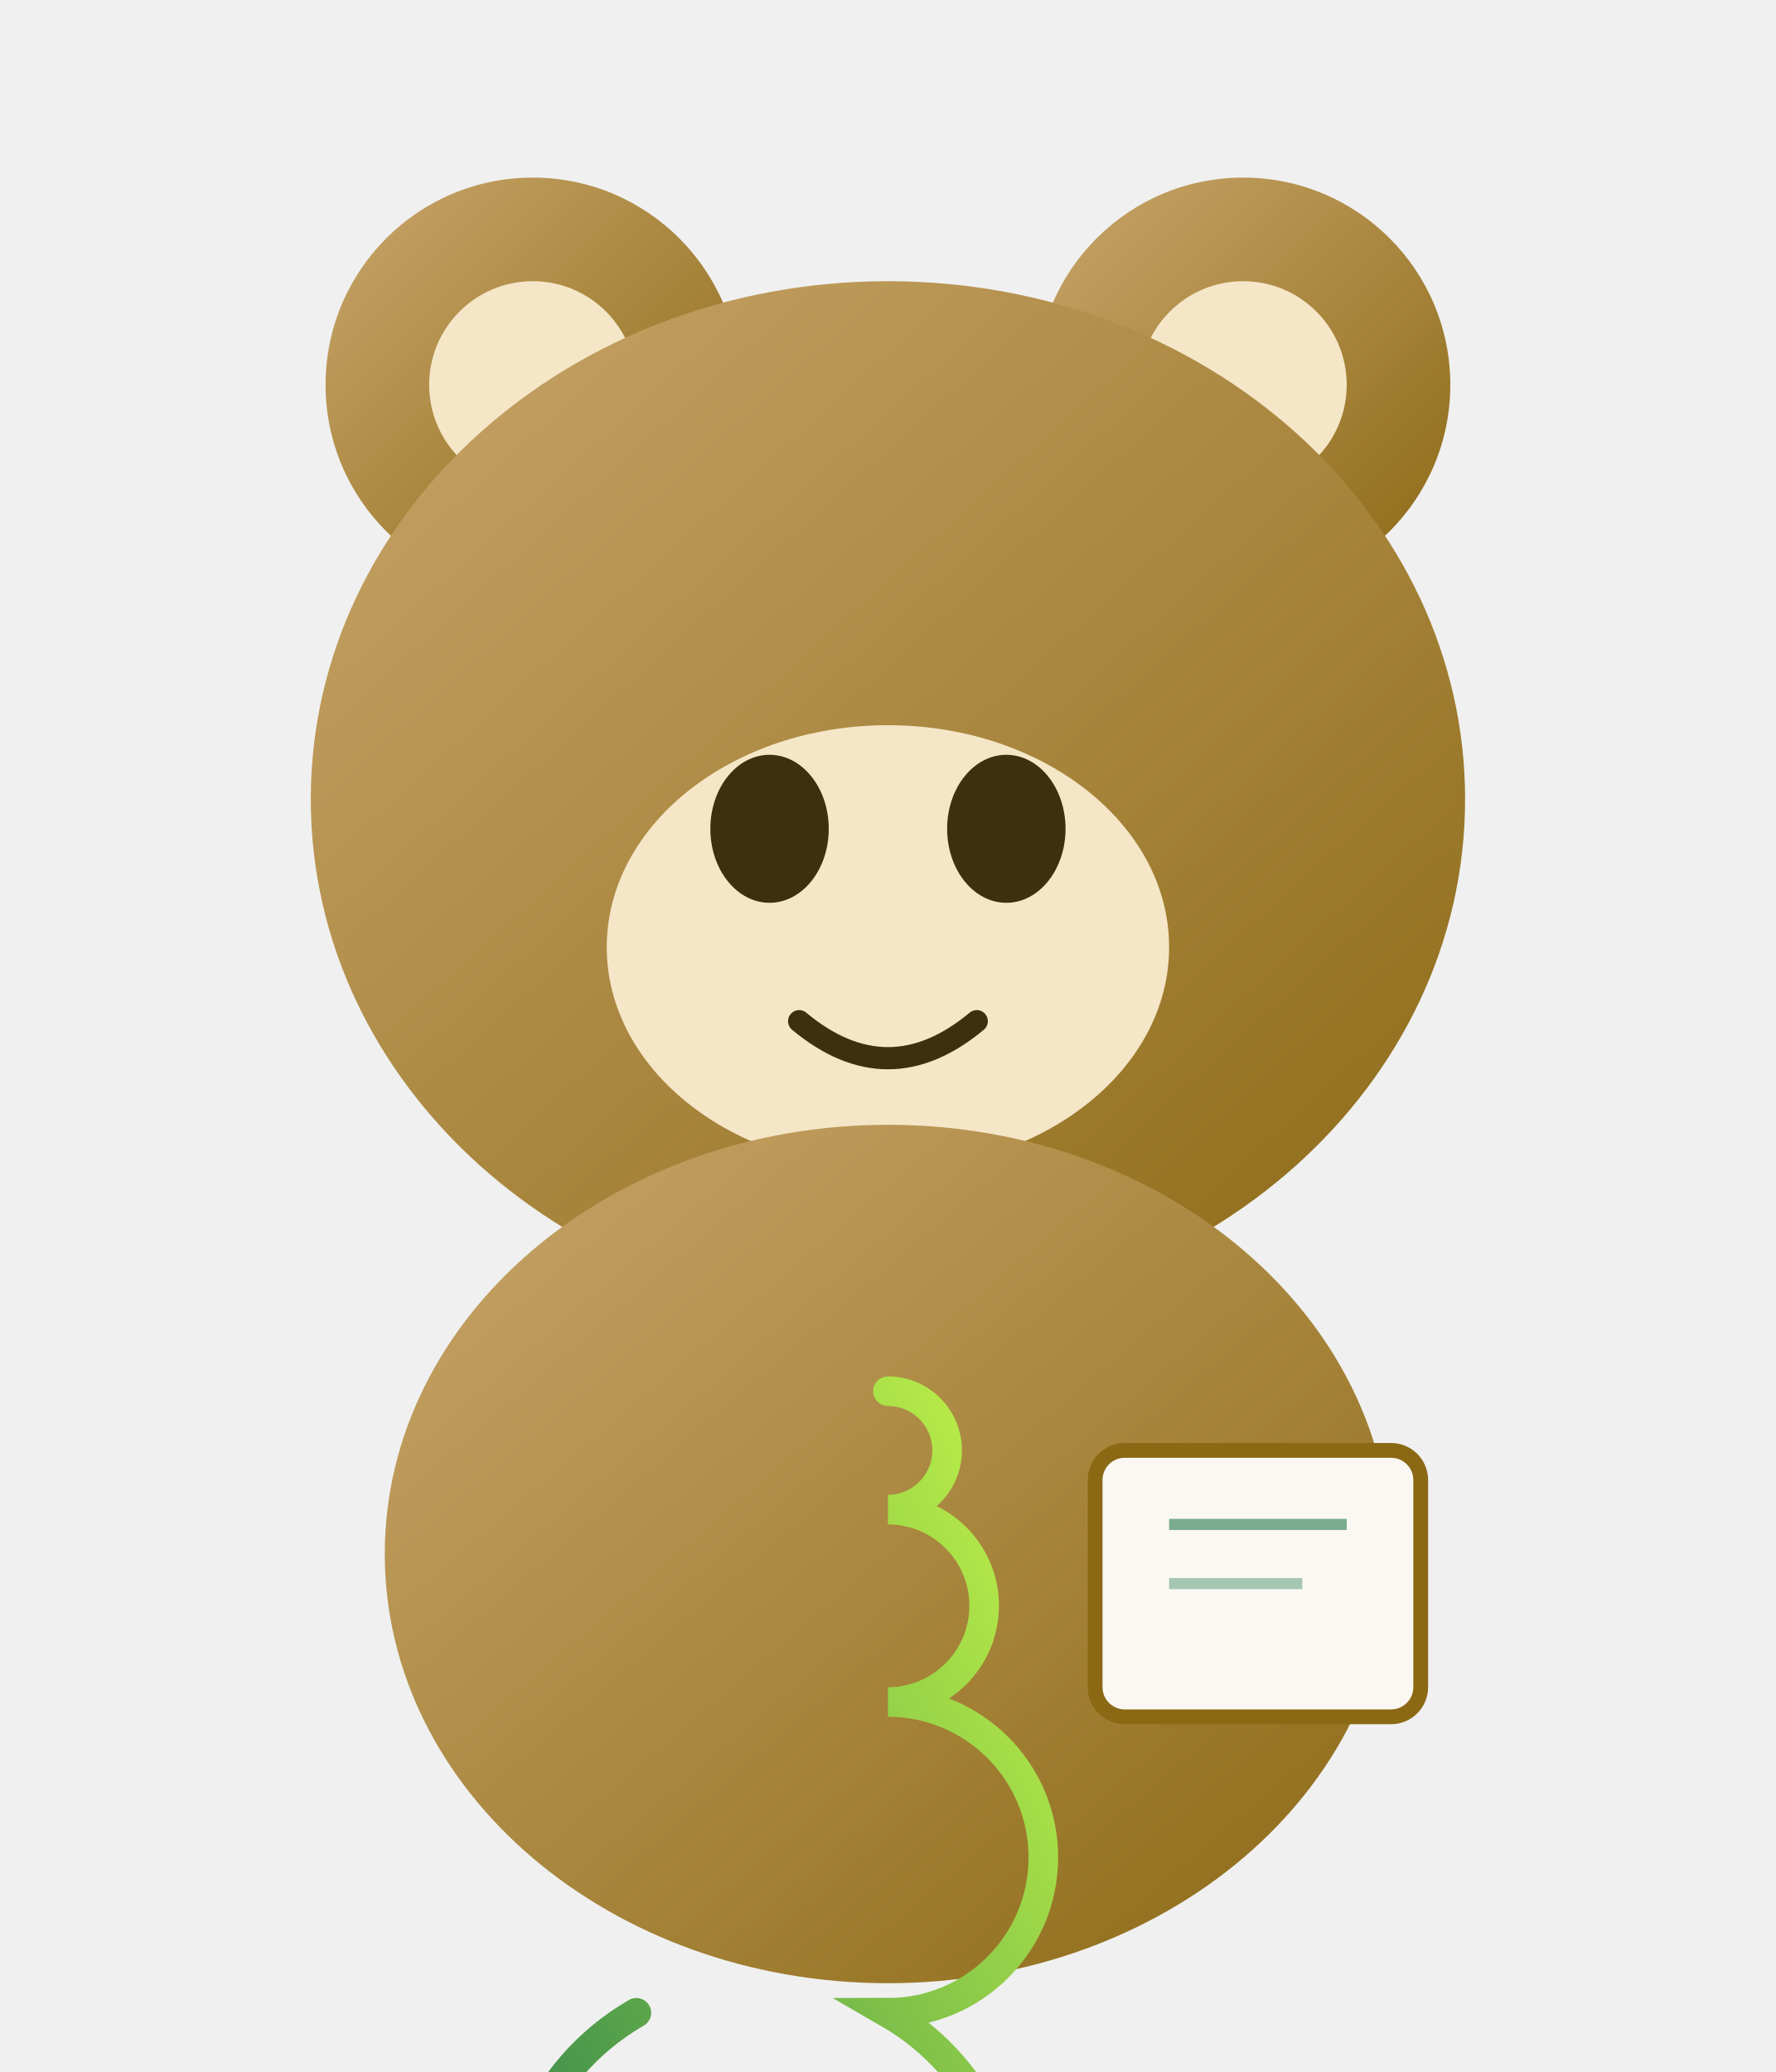
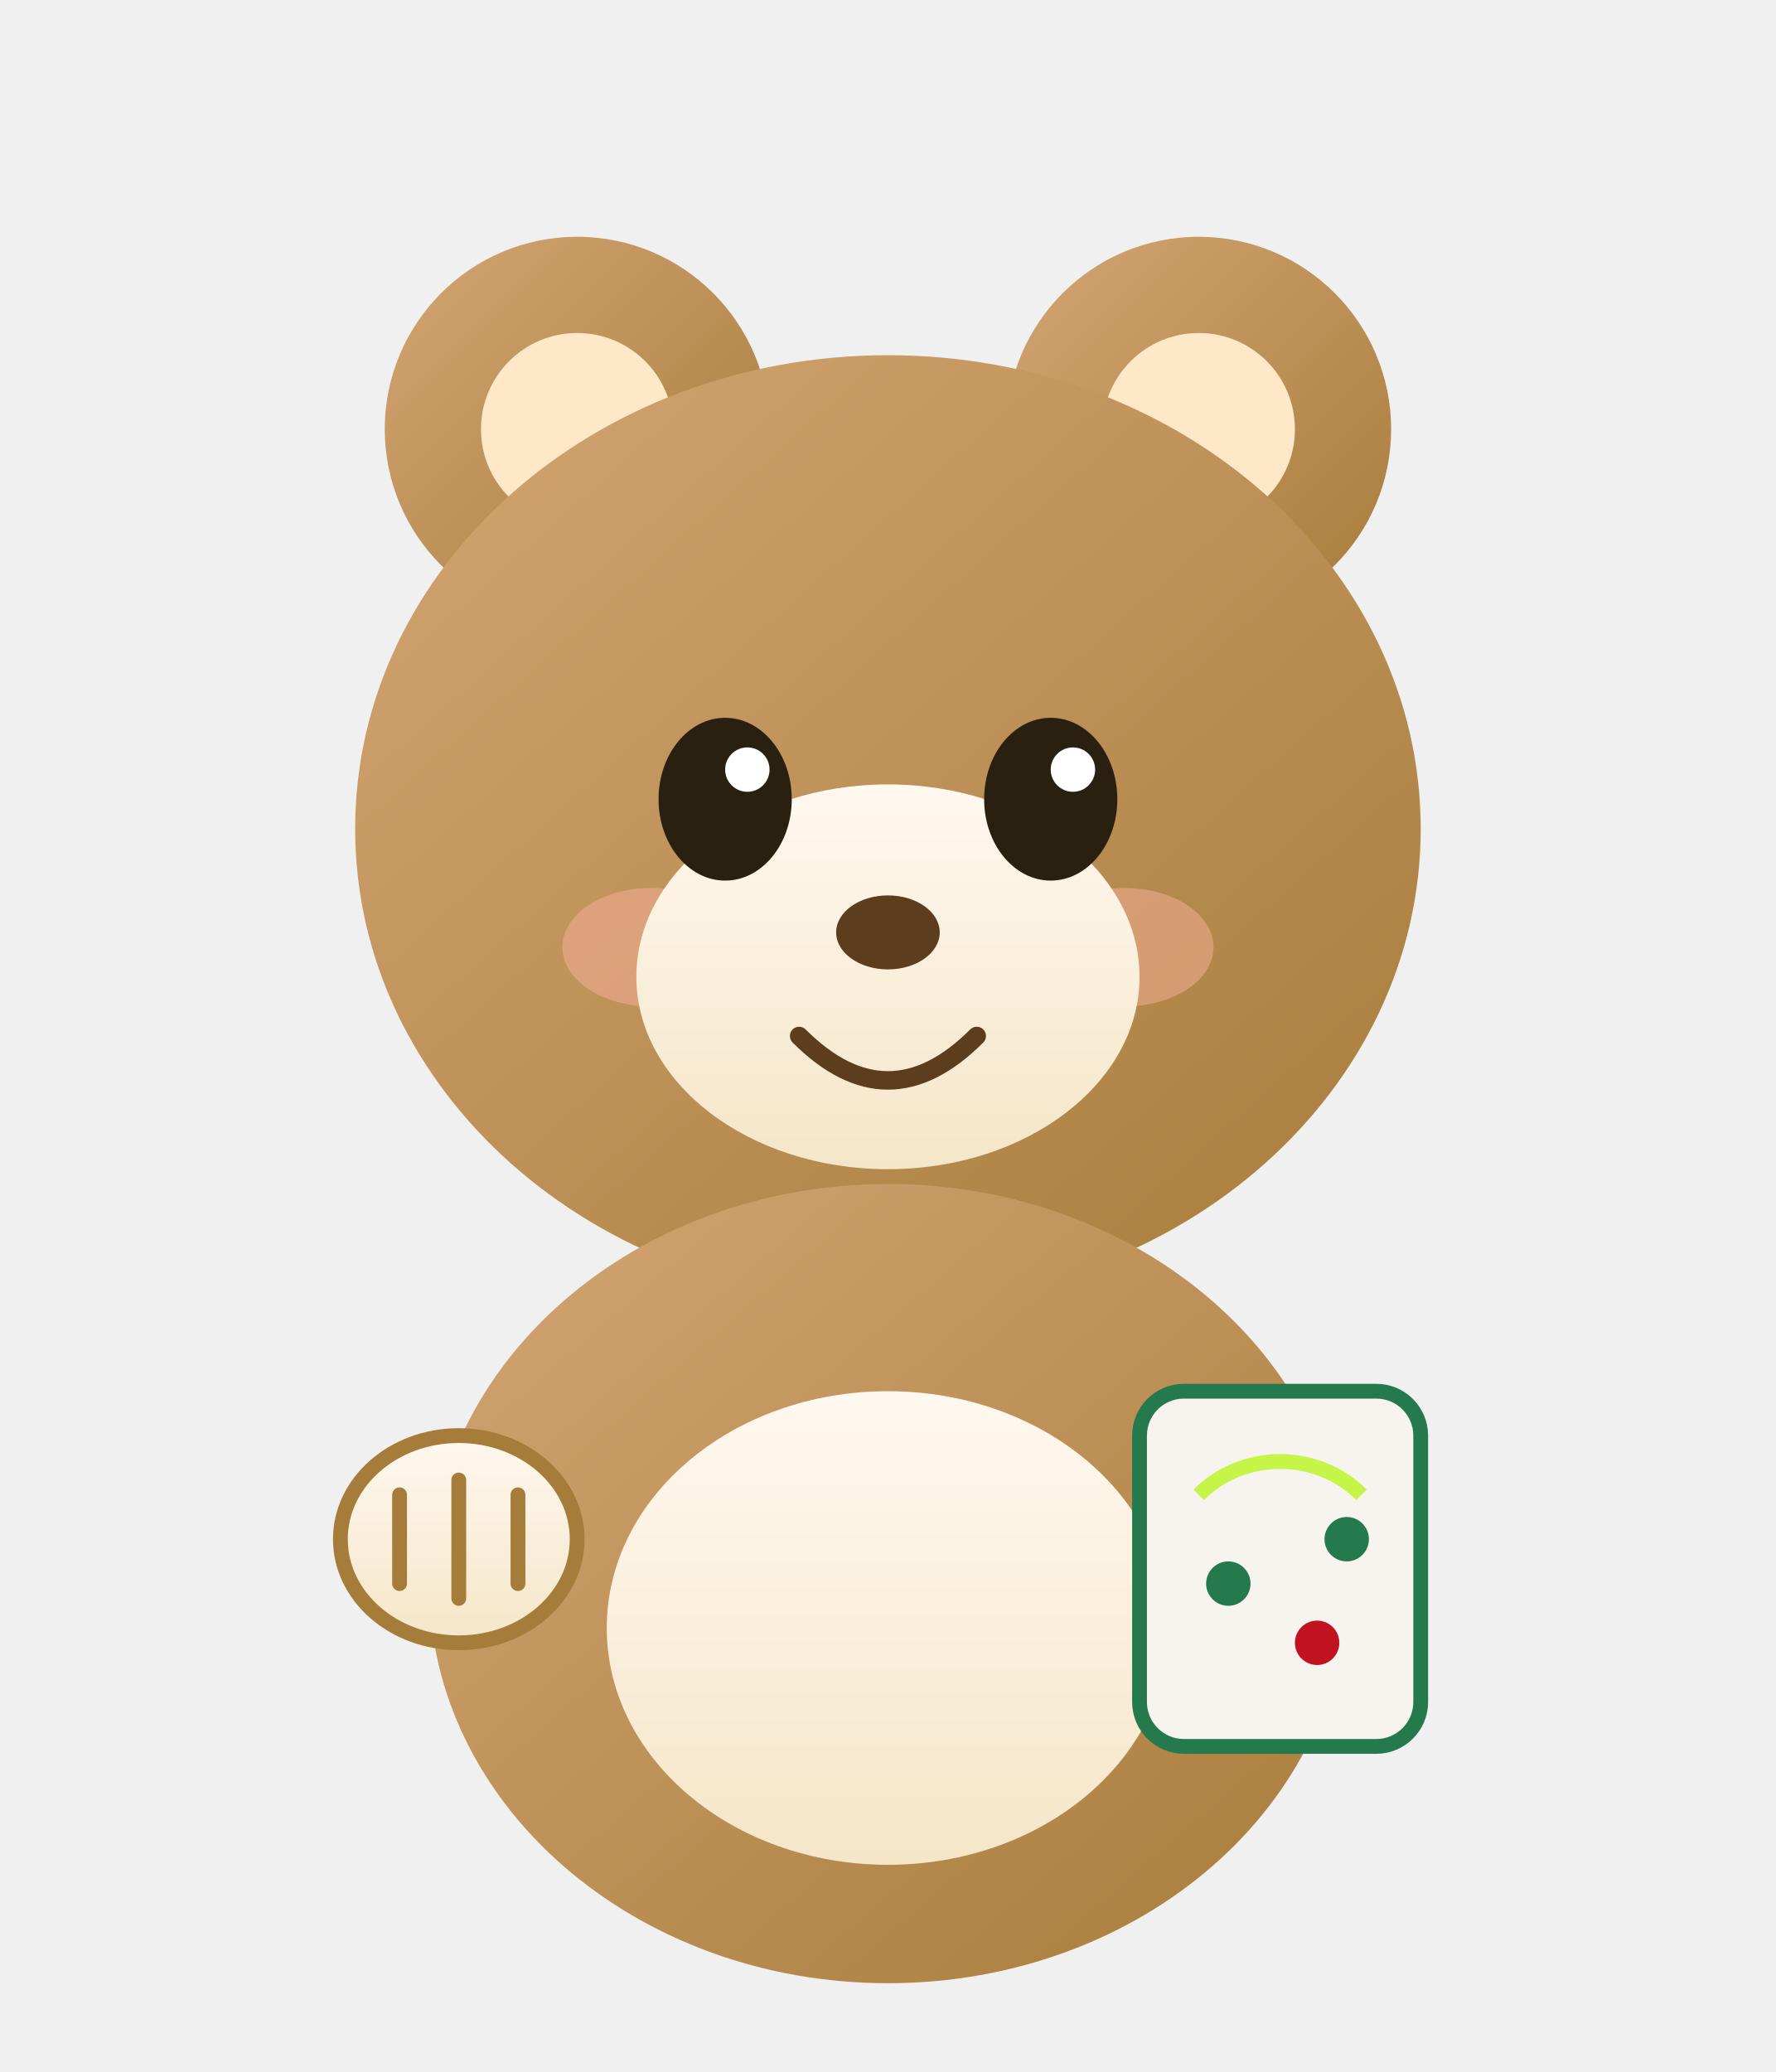
- <svg xmlns="http://www.w3.org/2000/svg" viewBox="0 0 240 280" role="img" aria-label="Fib, the MindCraft bear with a golden spiral">
+ <svg xmlns="http://www.w3.org/2000/svg" viewBox="0 0 240 280" role="img" aria-label="Fib, a friendly MindCraft bear holding a little map">
  <defs>
    <linearGradient id="fur" x1="0%" y1="0%" x2="100%" y2="100%">
-       <stop offset="0%" stop-color="#c9a66b" />
-       <stop offset="100%" stop-color="#8b6914" />
+       <stop offset="0%" stop-color="#d4a574" />
+       <stop offset="100%" stop-color="#a67c3a" />
    </linearGradient>
-     <linearGradient id="spiral" x1="0%" y1="100%" x2="100%" y2="0%">
-       <stop offset="0%" stop-color="#247a4d" />
-       <stop offset="100%" stop-color="#c4f547" />
+     <linearGradient id="belly" x1="0%" y1="0%" x2="0%" y2="100%">
+       <stop offset="0%" stop-color="#fff8ef" />
+       <stop offset="100%" stop-color="#f5e6c8" />
    </linearGradient>
  </defs>
-   <circle cx="72" cy="52" r="28" fill="url(#fur)" />
-   <circle cx="168" cy="52" r="28" fill="url(#fur)" />
-   <circle cx="72" cy="52" r="14" fill="#f5e6c8" />
-   <circle cx="168" cy="52" r="14" fill="#f5e6c8" />
-   <ellipse cx="120" cy="108" rx="78" ry="70" fill="url(#fur)" />
-   <ellipse cx="120" cy="128" rx="38" ry="30" fill="#f5e6c8" />
-   <ellipse cx="104" cy="112" rx="8" ry="10" fill="#3d2f10" />
-   <ellipse cx="136" cy="112" rx="8" ry="10" fill="#3d2f10" />
-   <path d="M108 138 Q120 148 132 138" stroke="#3d2f10" stroke-width="3" fill="none" stroke-linecap="round" />
-   <ellipse cx="120" cy="210" rx="68" ry="58" fill="url(#fur)" />
-   <path d="M120 188            a 8 8 0 1 1 0 16            a 13 13 0 1 1 0 26            a 21 21 0 1 1 0 42            a 34 34 0 1 1 -34 0" fill="none" stroke="url(#spiral)" stroke-width="4" stroke-linecap="round" />
-   <rect x="148" y="196" width="44" height="36" rx="4" fill="#fbf8f4" stroke="#8b6914" stroke-width="2" />
-   <line x1="158" y1="206" x2="182" y2="206" stroke="#247a4d" stroke-width="1.5" opacity="0.6" />
-   <line x1="158" y1="214" x2="176" y2="214" stroke="#247a4d" stroke-width="1.5" opacity="0.4" />
+   <circle cx="78" cy="58" r="26" fill="url(#fur)" />
+   <circle cx="162" cy="58" r="26" fill="url(#fur)" />
+   <circle cx="78" cy="58" r="13" fill="#ffe8c8" />
+   <circle cx="162" cy="58" r="13" fill="#ffe8c8" />
+   <ellipse cx="120" cy="112" rx="72" ry="64" fill="url(#fur)" />
+   <ellipse cx="88" cy="128" rx="12" ry="8" fill="#ffb4a2" opacity="0.45" />
+   <ellipse cx="152" cy="128" rx="12" ry="8" fill="#ffb4a2" opacity="0.45" />
+   <ellipse cx="120" cy="132" rx="34" ry="26" fill="url(#belly)" />
+   <ellipse cx="98" cy="108" rx="9" ry="11" fill="#2a2010" />
+   <ellipse cx="142" cy="108" rx="9" ry="11" fill="#2a2010" />
+   <circle cx="101" cy="104" r="3" fill="#fff" />
+   <circle cx="145" cy="104" r="3" fill="#fff" />
+   <ellipse cx="120" cy="126" rx="7" ry="5" fill="#5c3d1e" />
+   <path d="M108 140 Q120 152 132 140" stroke="#5c3d1e" stroke-width="2.5" fill="none" stroke-linecap="round" />
+   <ellipse cx="120" cy="214" rx="62" ry="54" fill="url(#fur)" />
+   <ellipse cx="120" cy="220" rx="38" ry="32" fill="url(#belly)" />
+   <rect x="154" y="188" width="38" height="48" rx="6" fill="#f7f3ee" stroke="#247a4d" stroke-width="2" />
+   <path d="M162 202 C168 196 178 196 184 202" stroke="#c4f547" stroke-width="2" fill="none" />
+   <circle cx="166" cy="214" r="3" fill="#247a4d" />
+   <circle cx="178" cy="222" r="3" fill="#c1121f" />
+   <circle cx="182" cy="208" r="3" fill="#247a4d" />
+   <ellipse cx="62" cy="208" rx="16" ry="14" fill="url(#belly)" stroke="#a67c3a" stroke-width="2" />
+   <path d="M54 202 L54 214 M62 200 L62 216 M70 202 L70 214" stroke="#a67c3a" stroke-width="2" stroke-linecap="round" />
</svg>
